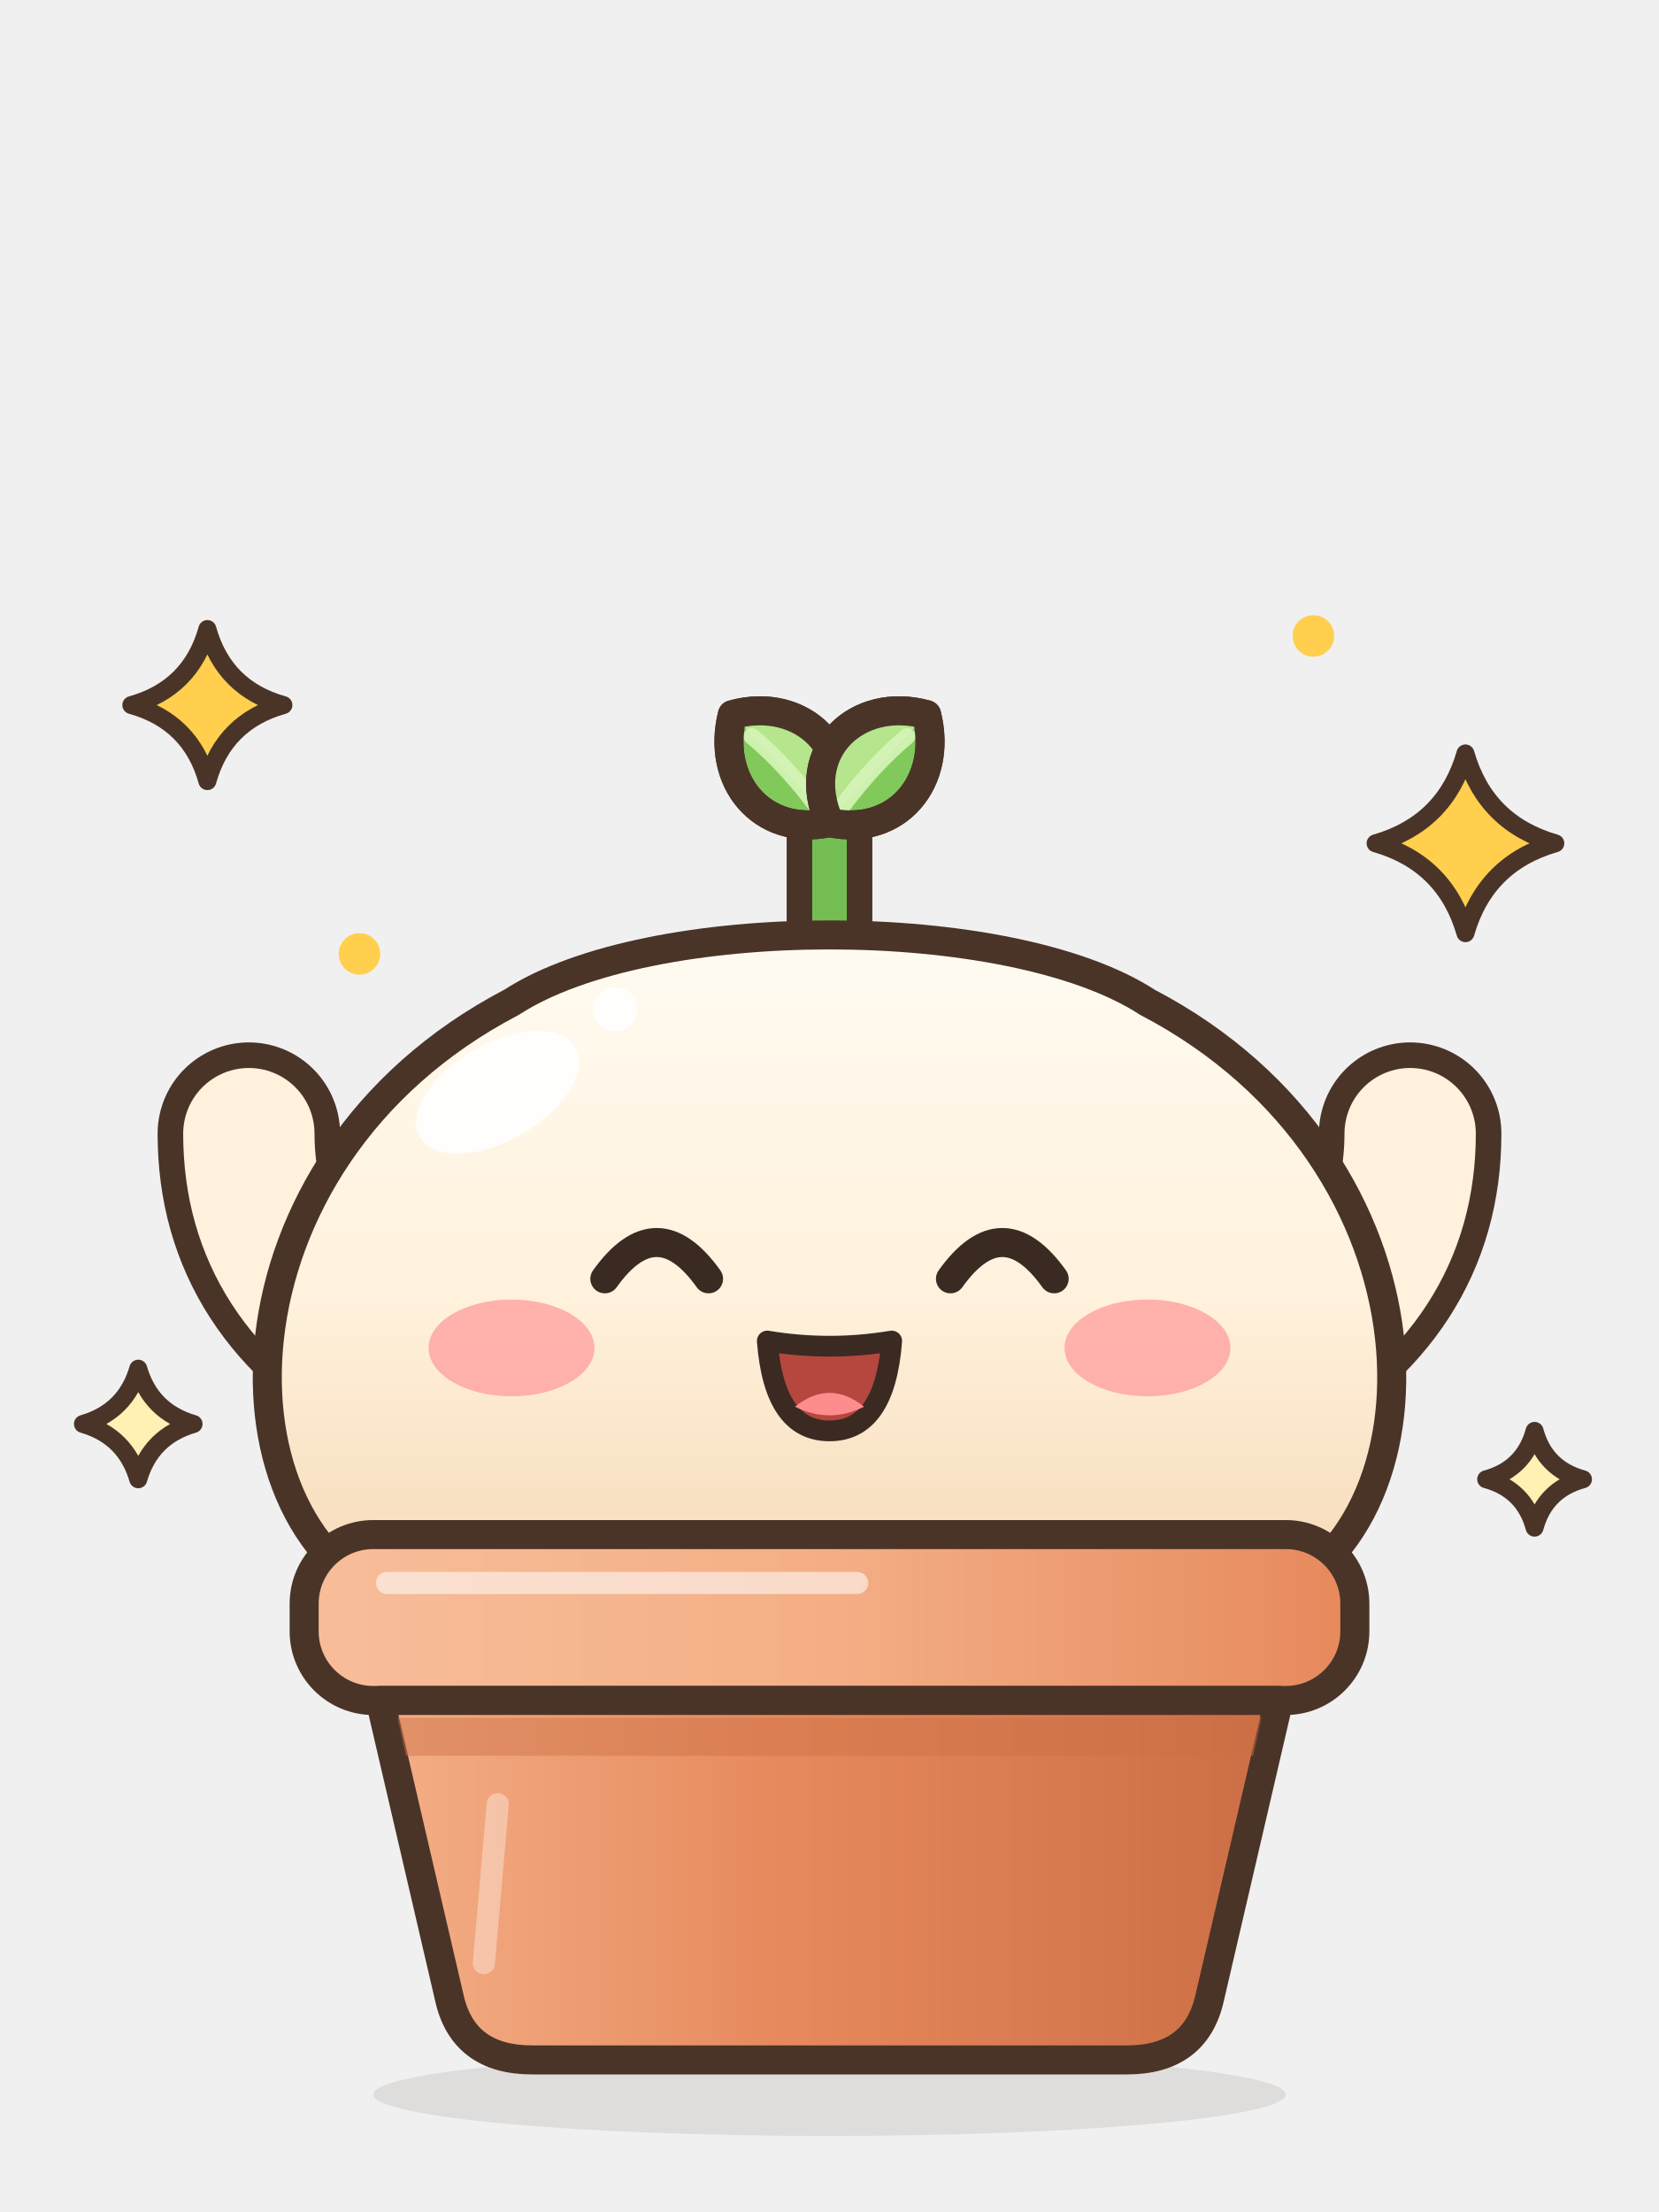
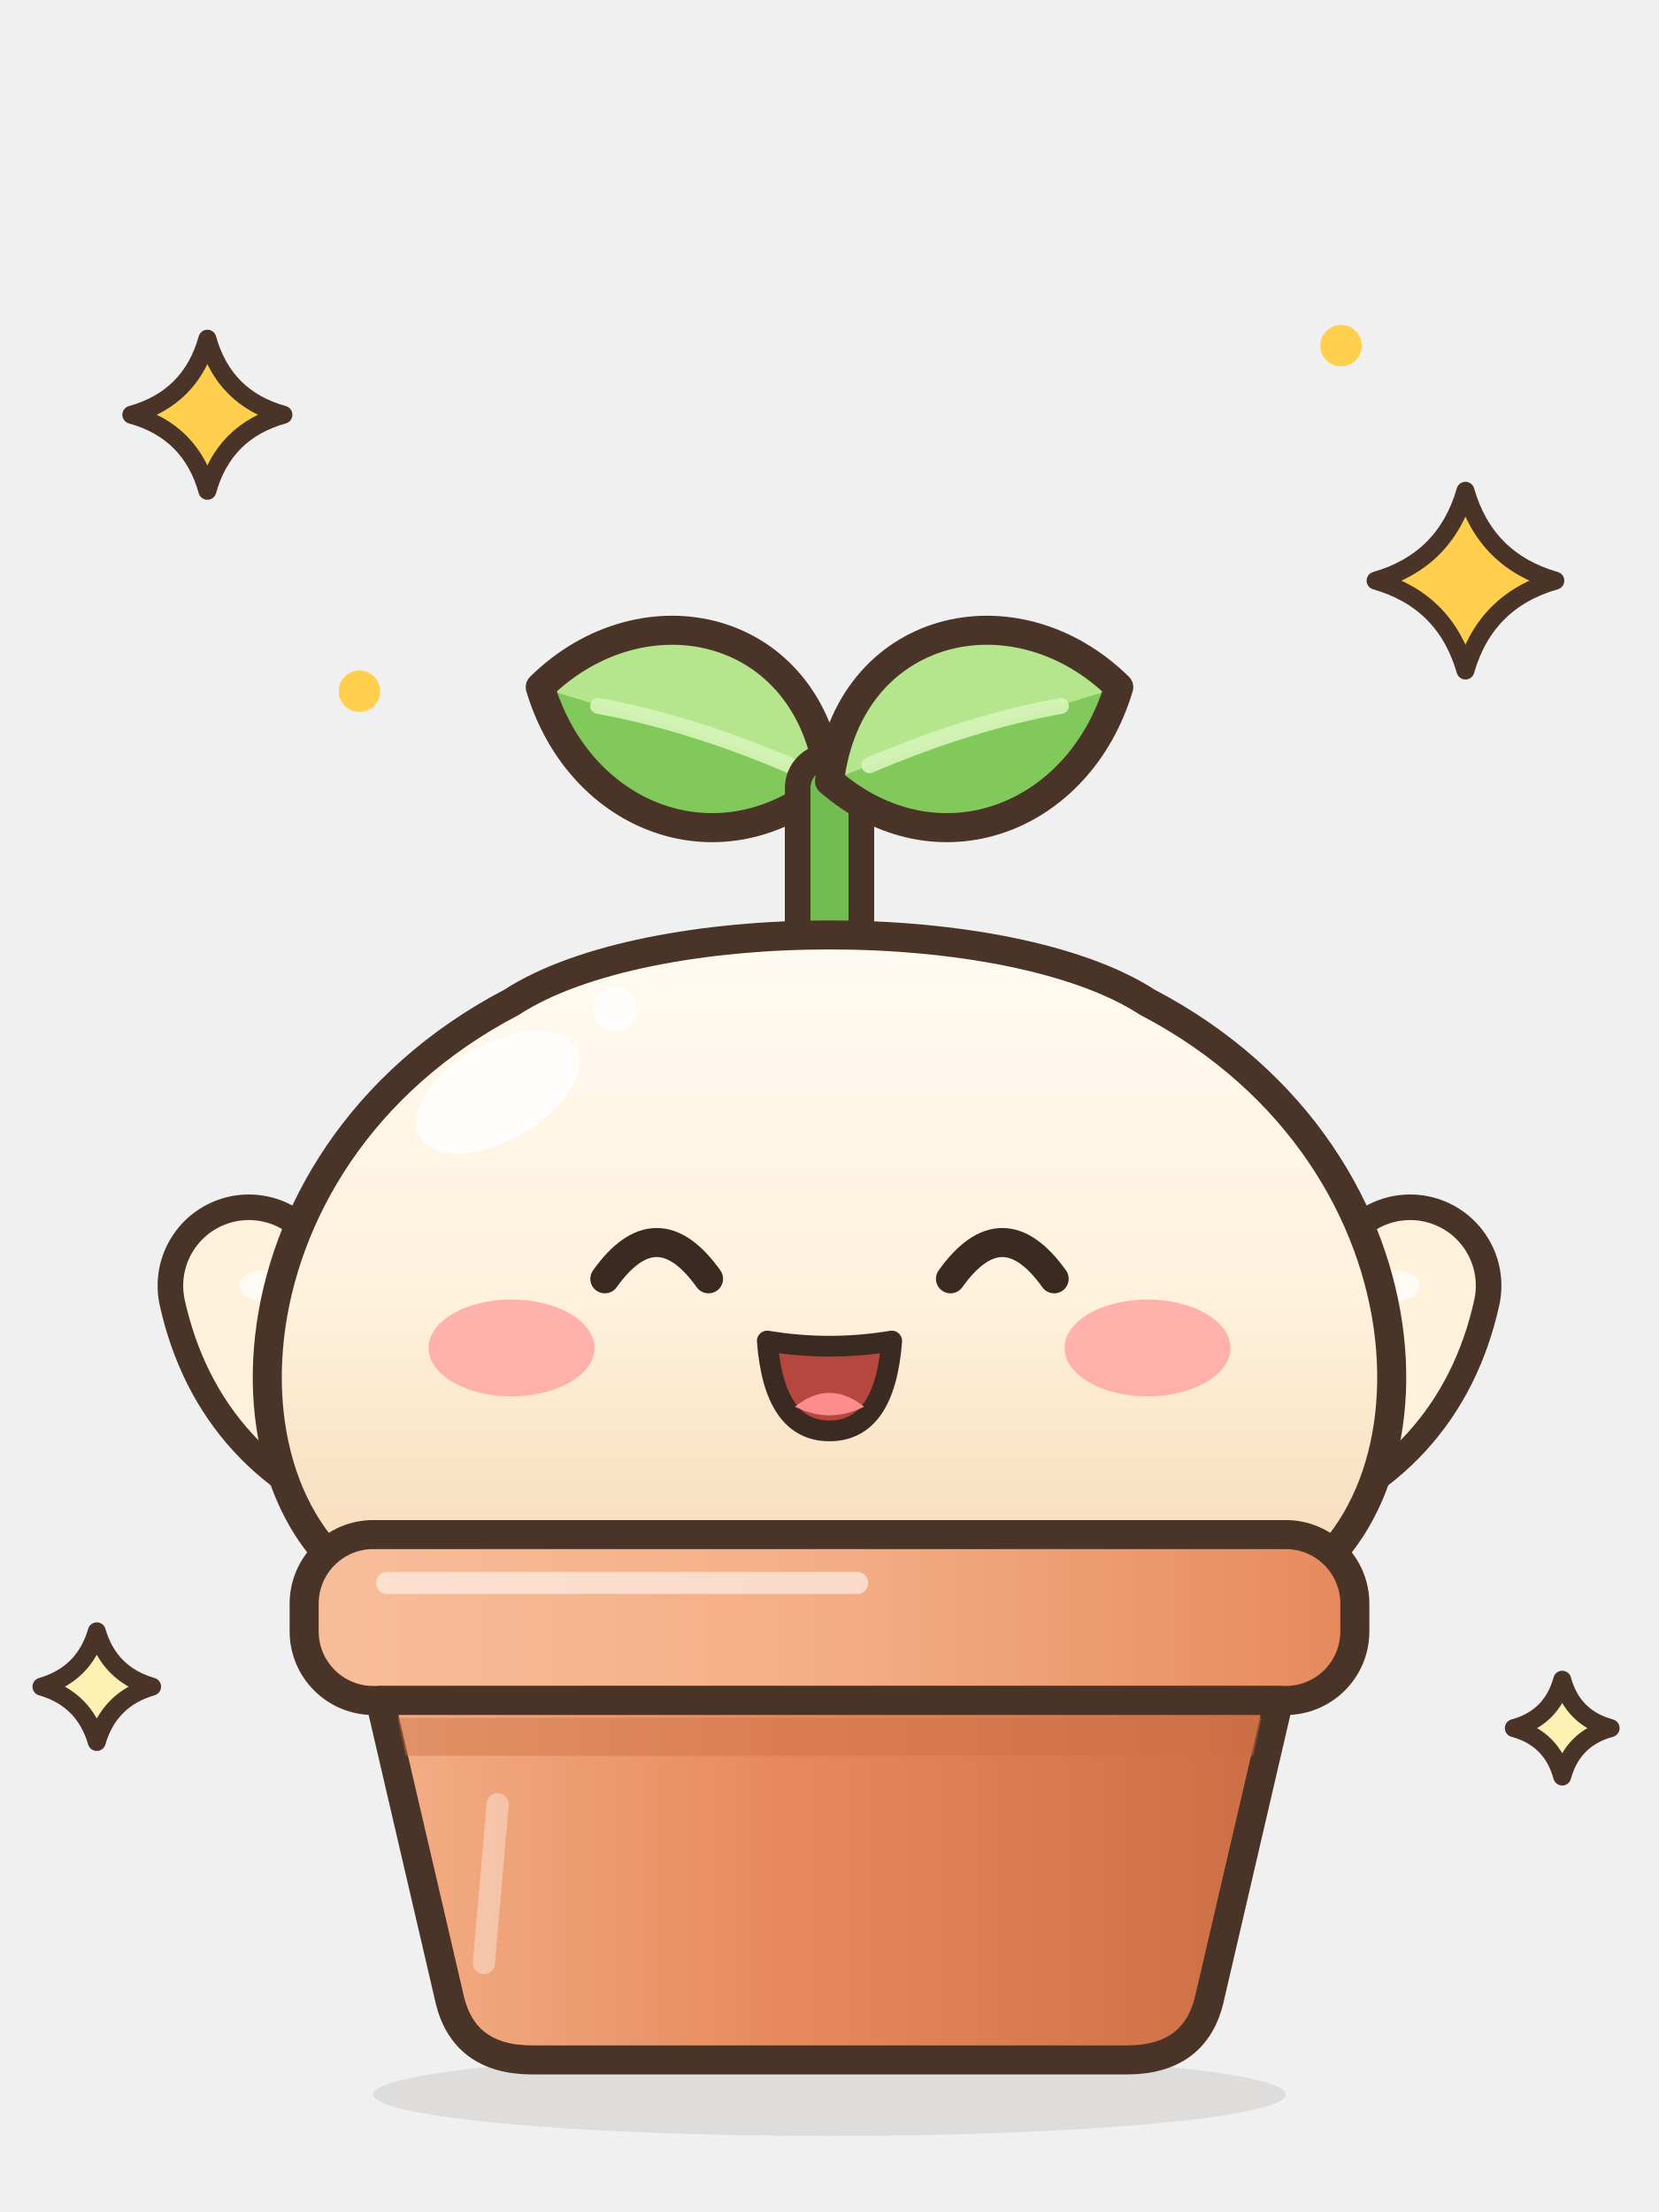
<svg xmlns="http://www.w3.org/2000/svg" viewBox="0 0 240 320" width="240" height="320">
  <defs>
    <linearGradient id="gBody" x1="0" y1="0" x2="0" y2="1">
      <stop offset="0" stop-color="#FFFBF2" />
      <stop offset="0.55" stop-color="#FFF1DC" />
      <stop offset="1" stop-color="#F6D9B6" />
    </linearGradient>
    <linearGradient id="gPot" x1="0" y1="0" x2="1" y2="0">
      <stop offset="0" stop-color="#F4AE86" />
      <stop offset="0.45" stop-color="#E6895C" />
      <stop offset="1" stop-color="#CC6E45" />
    </linearGradient>
    <linearGradient id="gRim" x1="0" y1="0" x2="1" y2="0">
      <stop offset="0" stop-color="#F7BE9A" />
      <stop offset="0.5" stop-color="#F4AE86" />
      <stop offset="1" stop-color="#E6895C" />
    </linearGradient>
    <radialGradient id="gSoil" cx="0.5" cy="0.3" r="0.8">
      <stop offset="0" stop-color="#7E5539" />
      <stop offset="1" stop-color="#644129" />
    </radialGradient>
  </defs>
  <ellipse cx="120" cy="303" rx="66" ry="6" fill="#4A3428" opacity="0.10" />
-   <path d="M120 142 L120 118" fill="none" stroke="#4A3428" stroke-width="12.4" stroke-linecap="round" stroke-linejoin="round" />
-   <path d="M120 142 L120 118" fill="none" stroke="#74BD52" stroke-width="5" stroke-linecap="round" stroke-linejoin="round" />
-   <g transform="translate(120 119) scale(-1 1) rotate(-48)">
-     <path d="M0 0 C4.6 -10.4 16.4 -9.3 21 0 C15.5 8.2 5 8.7 0 0 Z" fill="#82C95C" stroke="#4A3428" stroke-width="4.2" stroke-linejoin="round" />
-     <path d="M0 0 C4.6 -10.4 16.4 -9.3 21 0 C14.7 0 6.3 -0.5 0 0 Z" fill="#B5E58C" />
-     <path d="M2.9 -0.2 Q10.5 -0.9 16.8 0" fill="none" stroke="#D6F5B8" stroke-width="2.4" stroke-linecap="round" opacity="0.9" />
-     <path d="M0 0 C4.6 -10.4 16.4 -9.3 21 0 C15.5 8.2 5 8.7 0 0 Z" fill="none" stroke="#4A3428" stroke-width="4.2" stroke-linejoin="round" />
+   <ellipse cx="120" cy="223" rx="70" ry="10" fill="url(#gSoil)" stroke="#4A3428" stroke-width="4.2" />
+   <path d="M120 142 L120 114" fill="none" stroke="#4A3428" stroke-width="12.9" stroke-linecap="round" stroke-linejoin="round" />
+   <path d="M120 142 L120 114" fill="none" stroke="#74BD52" stroke-width="5.5" stroke-linecap="round" stroke-linejoin="round" />
+   <g transform="translate(120 113) scale(-1 1) rotate(-18)">
+     <path d="M0 0 C9.7 -20.9 34.3 -18.7 44 0 C32.6 16.5 10.6 17.6 0 0 Z" fill="#82C95C" />
+     <path d="M0 0 C9.7 -20.9 34.3 -18.7 44 0 C30.8 0 13.2 -1.1 0 0 Z" fill="#B5E58C" />
+     <path d="M6.2 -0.4 Q22 -1.8 35.2 0" fill="none" stroke="#D6F5B8" stroke-width="2.3" stroke-linecap="round" opacity="0.9" />
+     <path d="M0 0 C9.7 -20.9 34.3 -18.7 44 0 C32.6 16.5 10.6 17.6 0 0 Z" fill="none" stroke="#4A3428" stroke-width="4.2" stroke-linejoin="round" />
  </g>
-   <g transform="translate(120 119) scale(1 1) rotate(-48)">
-     <path d="M0 0 C4.6 -10.4 16.4 -9.3 21 0 C15.5 8.2 5 8.7 0 0 Z" fill="#82C95C" stroke="#4A3428" stroke-width="4.2" stroke-linejoin="round" />
-     <path d="M0 0 C4.6 -10.4 16.4 -9.3 21 0 C14.7 0 6.3 -0.5 0 0 Z" fill="#B5E58C" />
-     <path d="M2.9 -0.2 Q10.5 -0.9 16.8 0" fill="none" stroke="#D6F5B8" stroke-width="2.4" stroke-linecap="round" opacity="0.9" />
-     <path d="M0 0 C4.6 -10.4 16.4 -9.3 21 0 C15.5 8.2 5 8.7 0 0 Z" fill="none" stroke="#4A3428" stroke-width="4.2" stroke-linejoin="round" />
+   <g transform="translate(240 0) scale(-1 1)">
+     <path d="M120 142 L120 114" fill="none" stroke="#4A3428" stroke-width="12.9" stroke-linecap="round" stroke-linejoin="round" />
+     <path d="M120 142 L120 114" fill="none" stroke="#74BD52" stroke-width="5.5" stroke-linecap="round" stroke-linejoin="round" />
+     <g transform="translate(120 113) scale(-1 1) rotate(-18)">
+       <path d="M0 0 C9.7 -20.9 34.3 -18.7 44 0 C32.6 16.5 10.6 17.6 0 0 Z" fill="#82C95C" />
+       <path d="M0 0 C9.7 -20.9 34.3 -18.7 44 0 C30.8 0 13.2 -1.1 0 0 Z" fill="#B5E58C" />
+       <path d="M6.2 -0.4 Q22 -1.8 35.2 0" fill="none" stroke="#D6F5B8" stroke-width="2.3" stroke-linecap="round" opacity="0.9" />
+       <path d="M0 0 C9.7 -20.9 34.3 -18.7 44 0 C32.6 16.5 10.6 17.6 0 0 Z" fill="none" stroke="#4A3428" stroke-width="4.2" stroke-linejoin="round" />
+     </g>
  </g>
-   <ellipse cx="120" cy="223" rx="70" ry="10" fill="url(#gSoil)" stroke="#4A3428" stroke-width="4.2" />
-   <path d="M58 198 Q36 186 36 164" fill="none" stroke="#4A3428" stroke-width="26.4" stroke-linecap="round" />
-   <path d="M58 198 Q36 186 36 164" fill="none" stroke="#FFF1DC" stroke-width="19" stroke-linecap="round" />
-   <path d="M182 198 Q204 186 204 164" fill="none" stroke="#4A3428" stroke-width="26.4" stroke-linecap="round" />
-   <path d="M182 198 Q204 186 204 164" fill="none" stroke="#FFF1DC" stroke-width="19" stroke-linecap="round" />
+   <path d="M58 210 Q40 204 36 186" fill="none" stroke="#4A3428" stroke-width="26.4" stroke-linecap="round" />
+   <path d="M58 210 Q40 204 36 186" fill="none" stroke="#FFF1DC" stroke-width="19" stroke-linecap="round" />
+   <ellipse cx="38" cy="186" rx="3.4" ry="2.2" fill="#FFFFFF" opacity="0.7" />
+   <path d="M182 210 Q200 204 204 186" fill="none" stroke="#4A3428" stroke-width="26.4" stroke-linecap="round" />
+   <path d="M182 210 Q200 204 204 186" fill="none" stroke="#FFF1DC" stroke-width="19" stroke-linecap="round" />
+   <ellipse cx="202" cy="186" rx="3.4" ry="2.2" fill="#FFFFFF" opacity="0.7" />
  <path d="M58 232 C30 222 30 168 74 145 C94 132 146 132 166 145 C210 168 210 222 182 232 Z" fill="url(#gBody)" stroke="#4A3428" stroke-width="4.2" stroke-linejoin="round" />
  <ellipse cx="72" cy="158" rx="13" ry="7" transform="rotate(-30 72 158)" fill="#FFFFFF" opacity="0.9" />
  <circle cx="89" cy="146" r="3.2" fill="#FFFFFF" opacity="0.9" />
  <ellipse cx="74" cy="195" rx="12" ry="7" fill="#FF9C9C" opacity="0.75" />
  <ellipse cx="166" cy="195" rx="12" ry="7" fill="#FF9C9C" opacity="0.75" />
  <path d="M87.5 185 Q95 174.5 102.5 185" fill="none" stroke="#3A2A22" stroke-width="4.2" stroke-linecap="round" />
  <path d="M137.5 185 Q145 174.5 152.5 185" fill="none" stroke="#3A2A22" stroke-width="4.2" stroke-linecap="round" />
  <path d="M111 194 Q120 195.5 129 194 Q128 207 120 207 Q112 207 111 194 Z" fill="#B5473F" stroke="#3A2A22" stroke-width="3" stroke-linejoin="round" />
  <path d="M115 203.5 Q120 199.5 125 203.5 Q120 206 115 203.5 Z" fill="#FF8C8C" />
-   <rect x="44" y="222" width="152" height="24" rx="10" fill="url(#gRim)" stroke="#4A3428" stroke-width="4.2" />
+   <rect x="44" y="222" width="152" height="24" rx="10" ry="10" fill="url(#gRim)" stroke="#4A3428" stroke-width="4.2" />
  <path d="M55 246 L185 246 L175 289 Q173 298 163 298 L77 298 Q67 298 65 289 Z" fill="url(#gPot)" stroke="#4A3428" stroke-width="4.2" stroke-linejoin="round" />
  <path d="M57.5 248.5 L182.5 248.5 L181.3 254 L58.7 254 Z" fill="#CC6E45" opacity="0.45" />
  <path d="M56 229 L124 229" stroke="#FFFFFF" stroke-width="3.2" stroke-linecap="round" opacity="0.55" />
  <path d="M72 261 L70 284" stroke="#FFFFFF" stroke-width="3.2" stroke-linecap="round" opacity="0.35" />
-   <path d="M30 91 Q32.4 99.6 41 102 Q32.4 104.4 30 113 Q27.6 104.4 19 102 Q27.6 99.6 30 91 Z" fill="#FFCF4D" stroke="#4A3428" stroke-width="2.6" stroke-linejoin="round" />
-   <path d="M212 109 Q214.9 119.1 225 122 Q214.9 124.9 212 135 Q209.1 124.9 199 122 Q209.1 119.1 212 109 Z" fill="#FFCF4D" stroke="#4A3428" stroke-width="2.6" stroke-linejoin="round" />
-   <path d="M222 207 Q223.5 212.5 229 214 Q223.5 215.5 222 221 Q220.5 215.5 215 214 Q220.5 212.5 222 207 Z" fill="#FFF0B3" stroke="#4A3428" stroke-width="2.6" stroke-linejoin="round" />
-   <path d="M20 198 Q21.8 204.2 28 206 Q21.8 207.8 20 214 Q18.2 207.8 12 206 Q18.2 204.2 20 198 Z" fill="#FFF0B3" stroke="#4A3428" stroke-width="2.6" stroke-linejoin="round" />
-   <circle cx="52" cy="138" r="3" fill="#FFCF4D" />
-   <circle cx="190" cy="92" r="3" fill="#FFCF4D" />
+   <path d="M30 49 Q32.4 57.6 41 60 Q32.4 62.4 30 71 Q27.6 62.4 19 60 Q27.6 57.6 30 49 Z" fill="#FFCF4D" stroke="#4A3428" stroke-width="2.6" stroke-linejoin="round" />
+   <path d="M212 71 Q214.9 81.1 225 84 Q214.9 86.9 212 97 Q209.1 86.9 199 84 Q209.1 81.1 212 71 Z" fill="#FFCF4D" stroke="#4A3428" stroke-width="2.6" stroke-linejoin="round" />
+   <path d="M226 243 Q227.5 248.5 233 250 Q227.5 251.5 226 257 Q224.5 251.5 219 250 Q224.5 248.5 226 243 Z" fill="#FFF0B3" stroke="#4A3428" stroke-width="2.6" stroke-linejoin="round" />
+   <path d="M14 236 Q15.8 242.2 22 244 Q15.8 245.8 14 252 Q12.2 245.8 6 244 Q12.2 242.2 14 236 Z" fill="#FFF0B3" stroke="#4A3428" stroke-width="2.6" stroke-linejoin="round" />
+   <circle cx="52" cy="100" r="3" fill="#FFCF4D" />
+   <circle cx="194" cy="50" r="3" fill="#FFCF4D" />
</svg>
